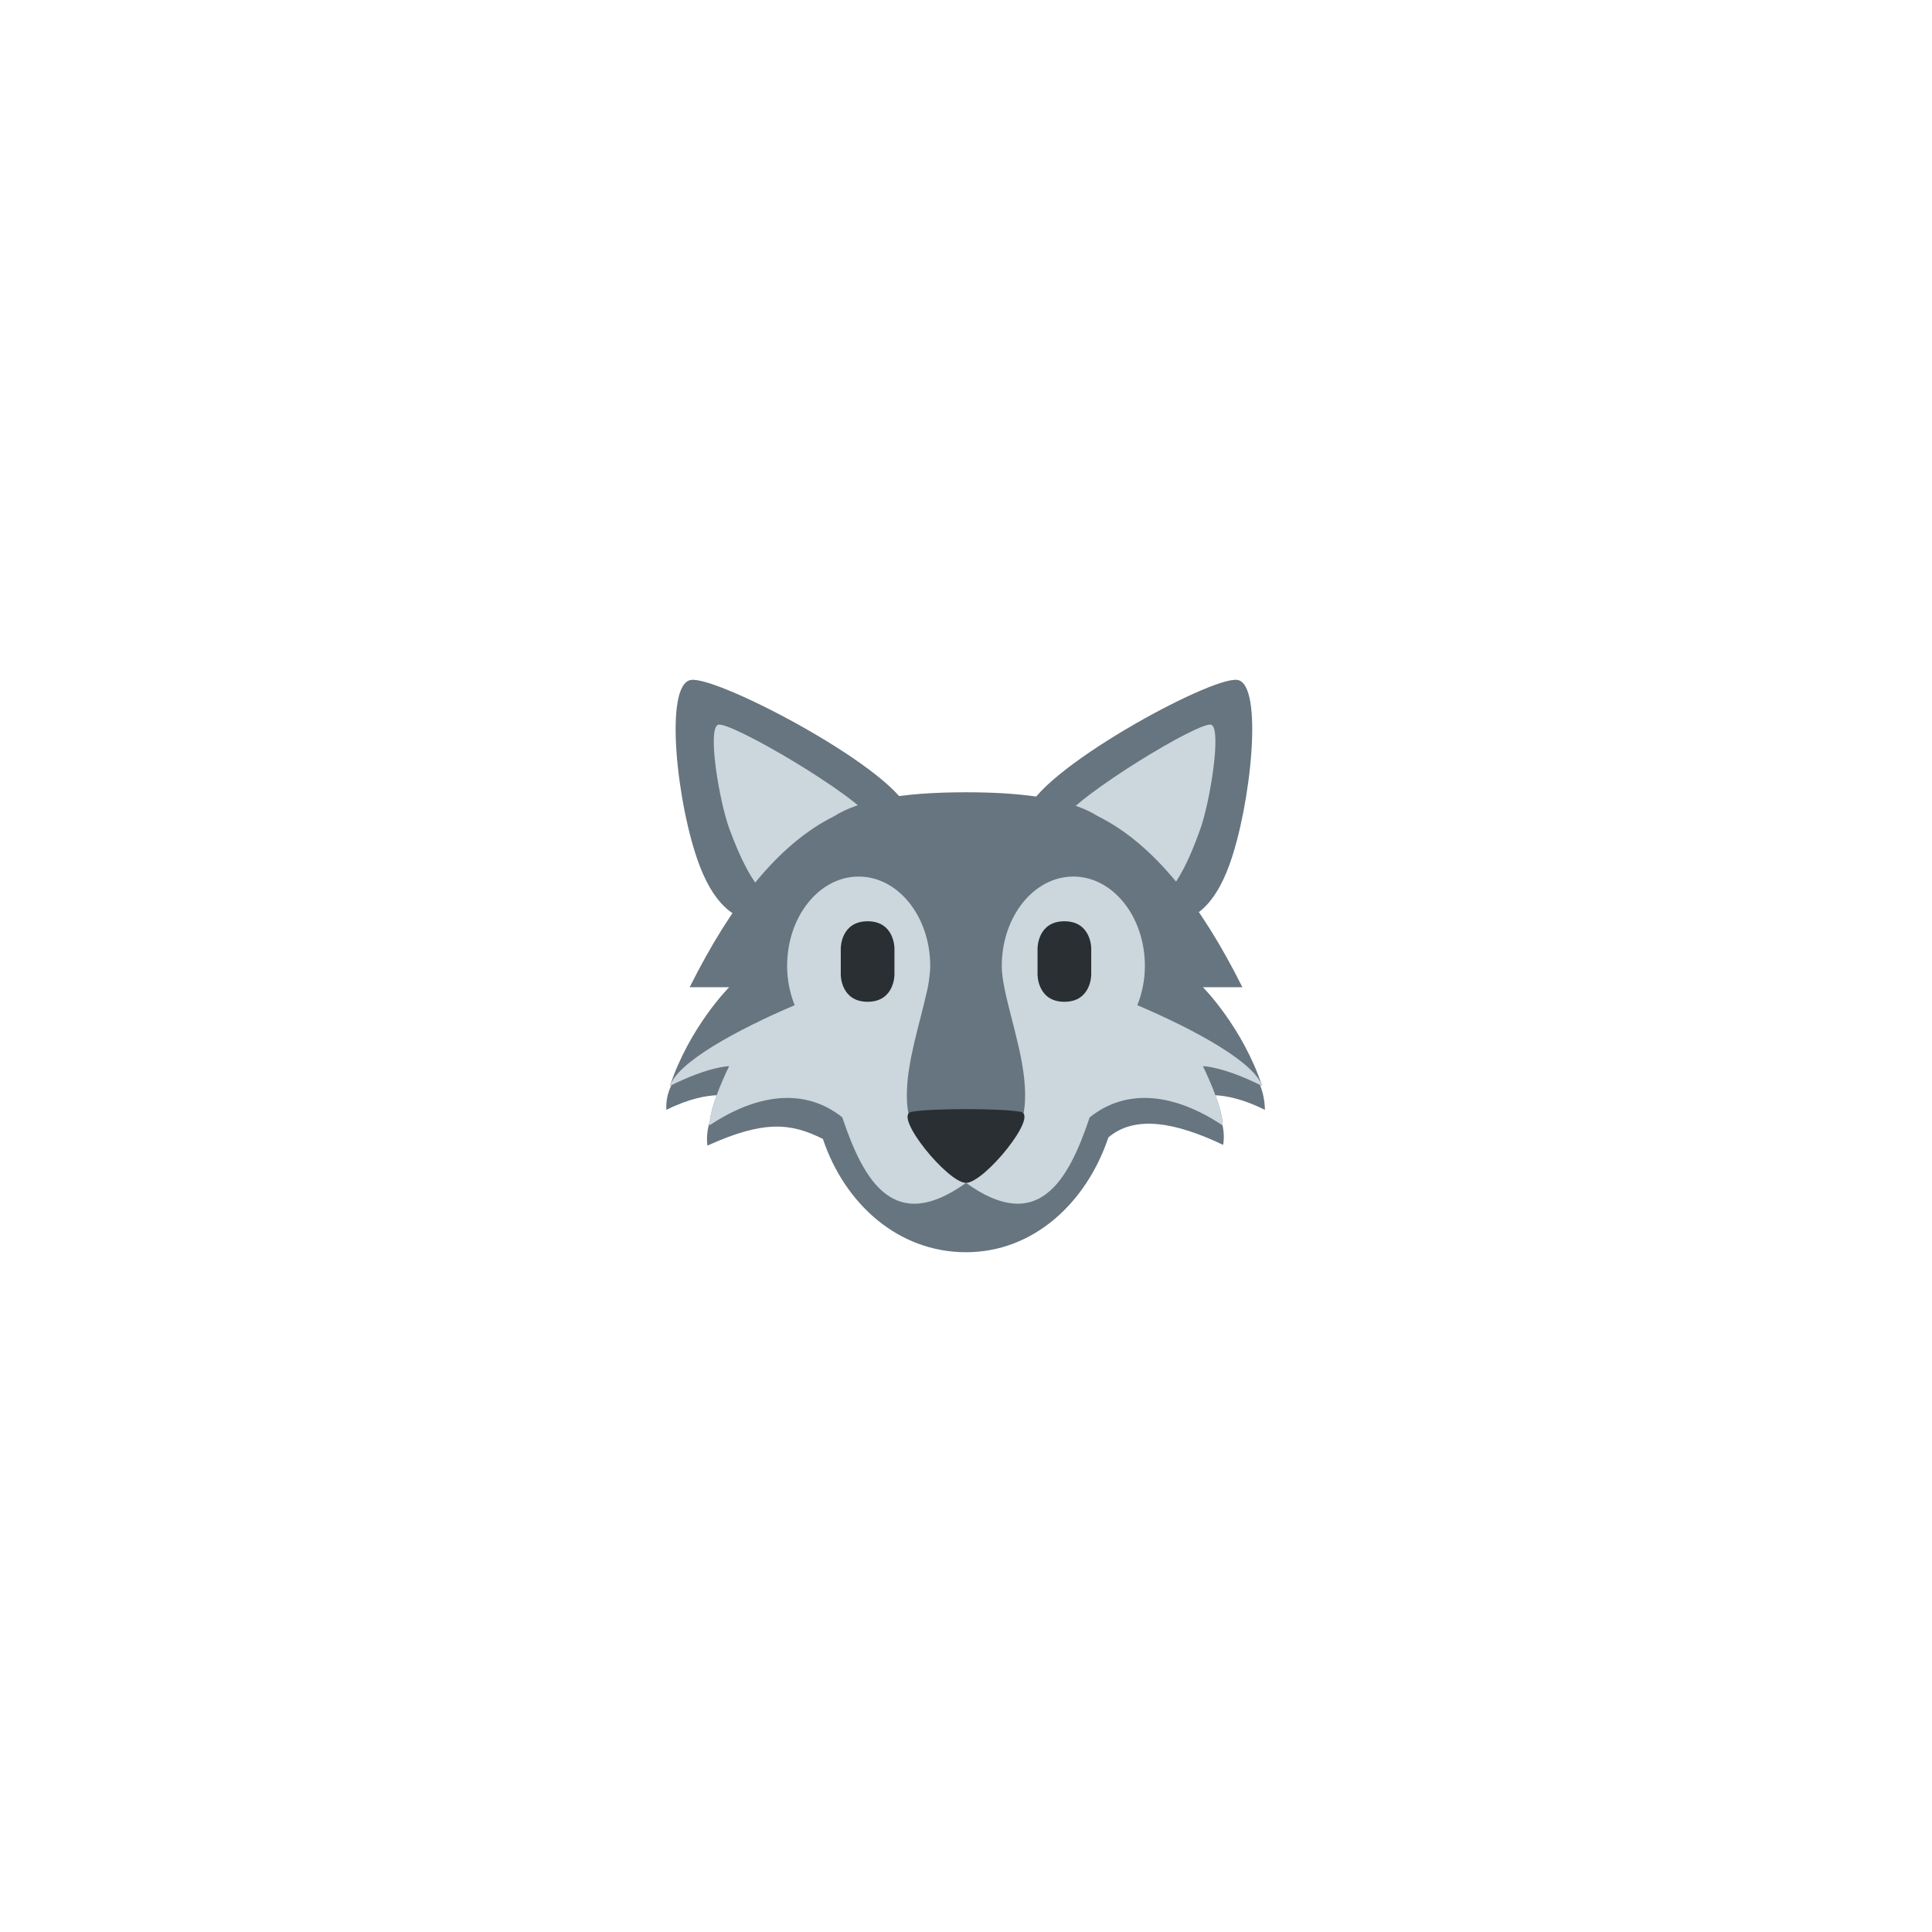
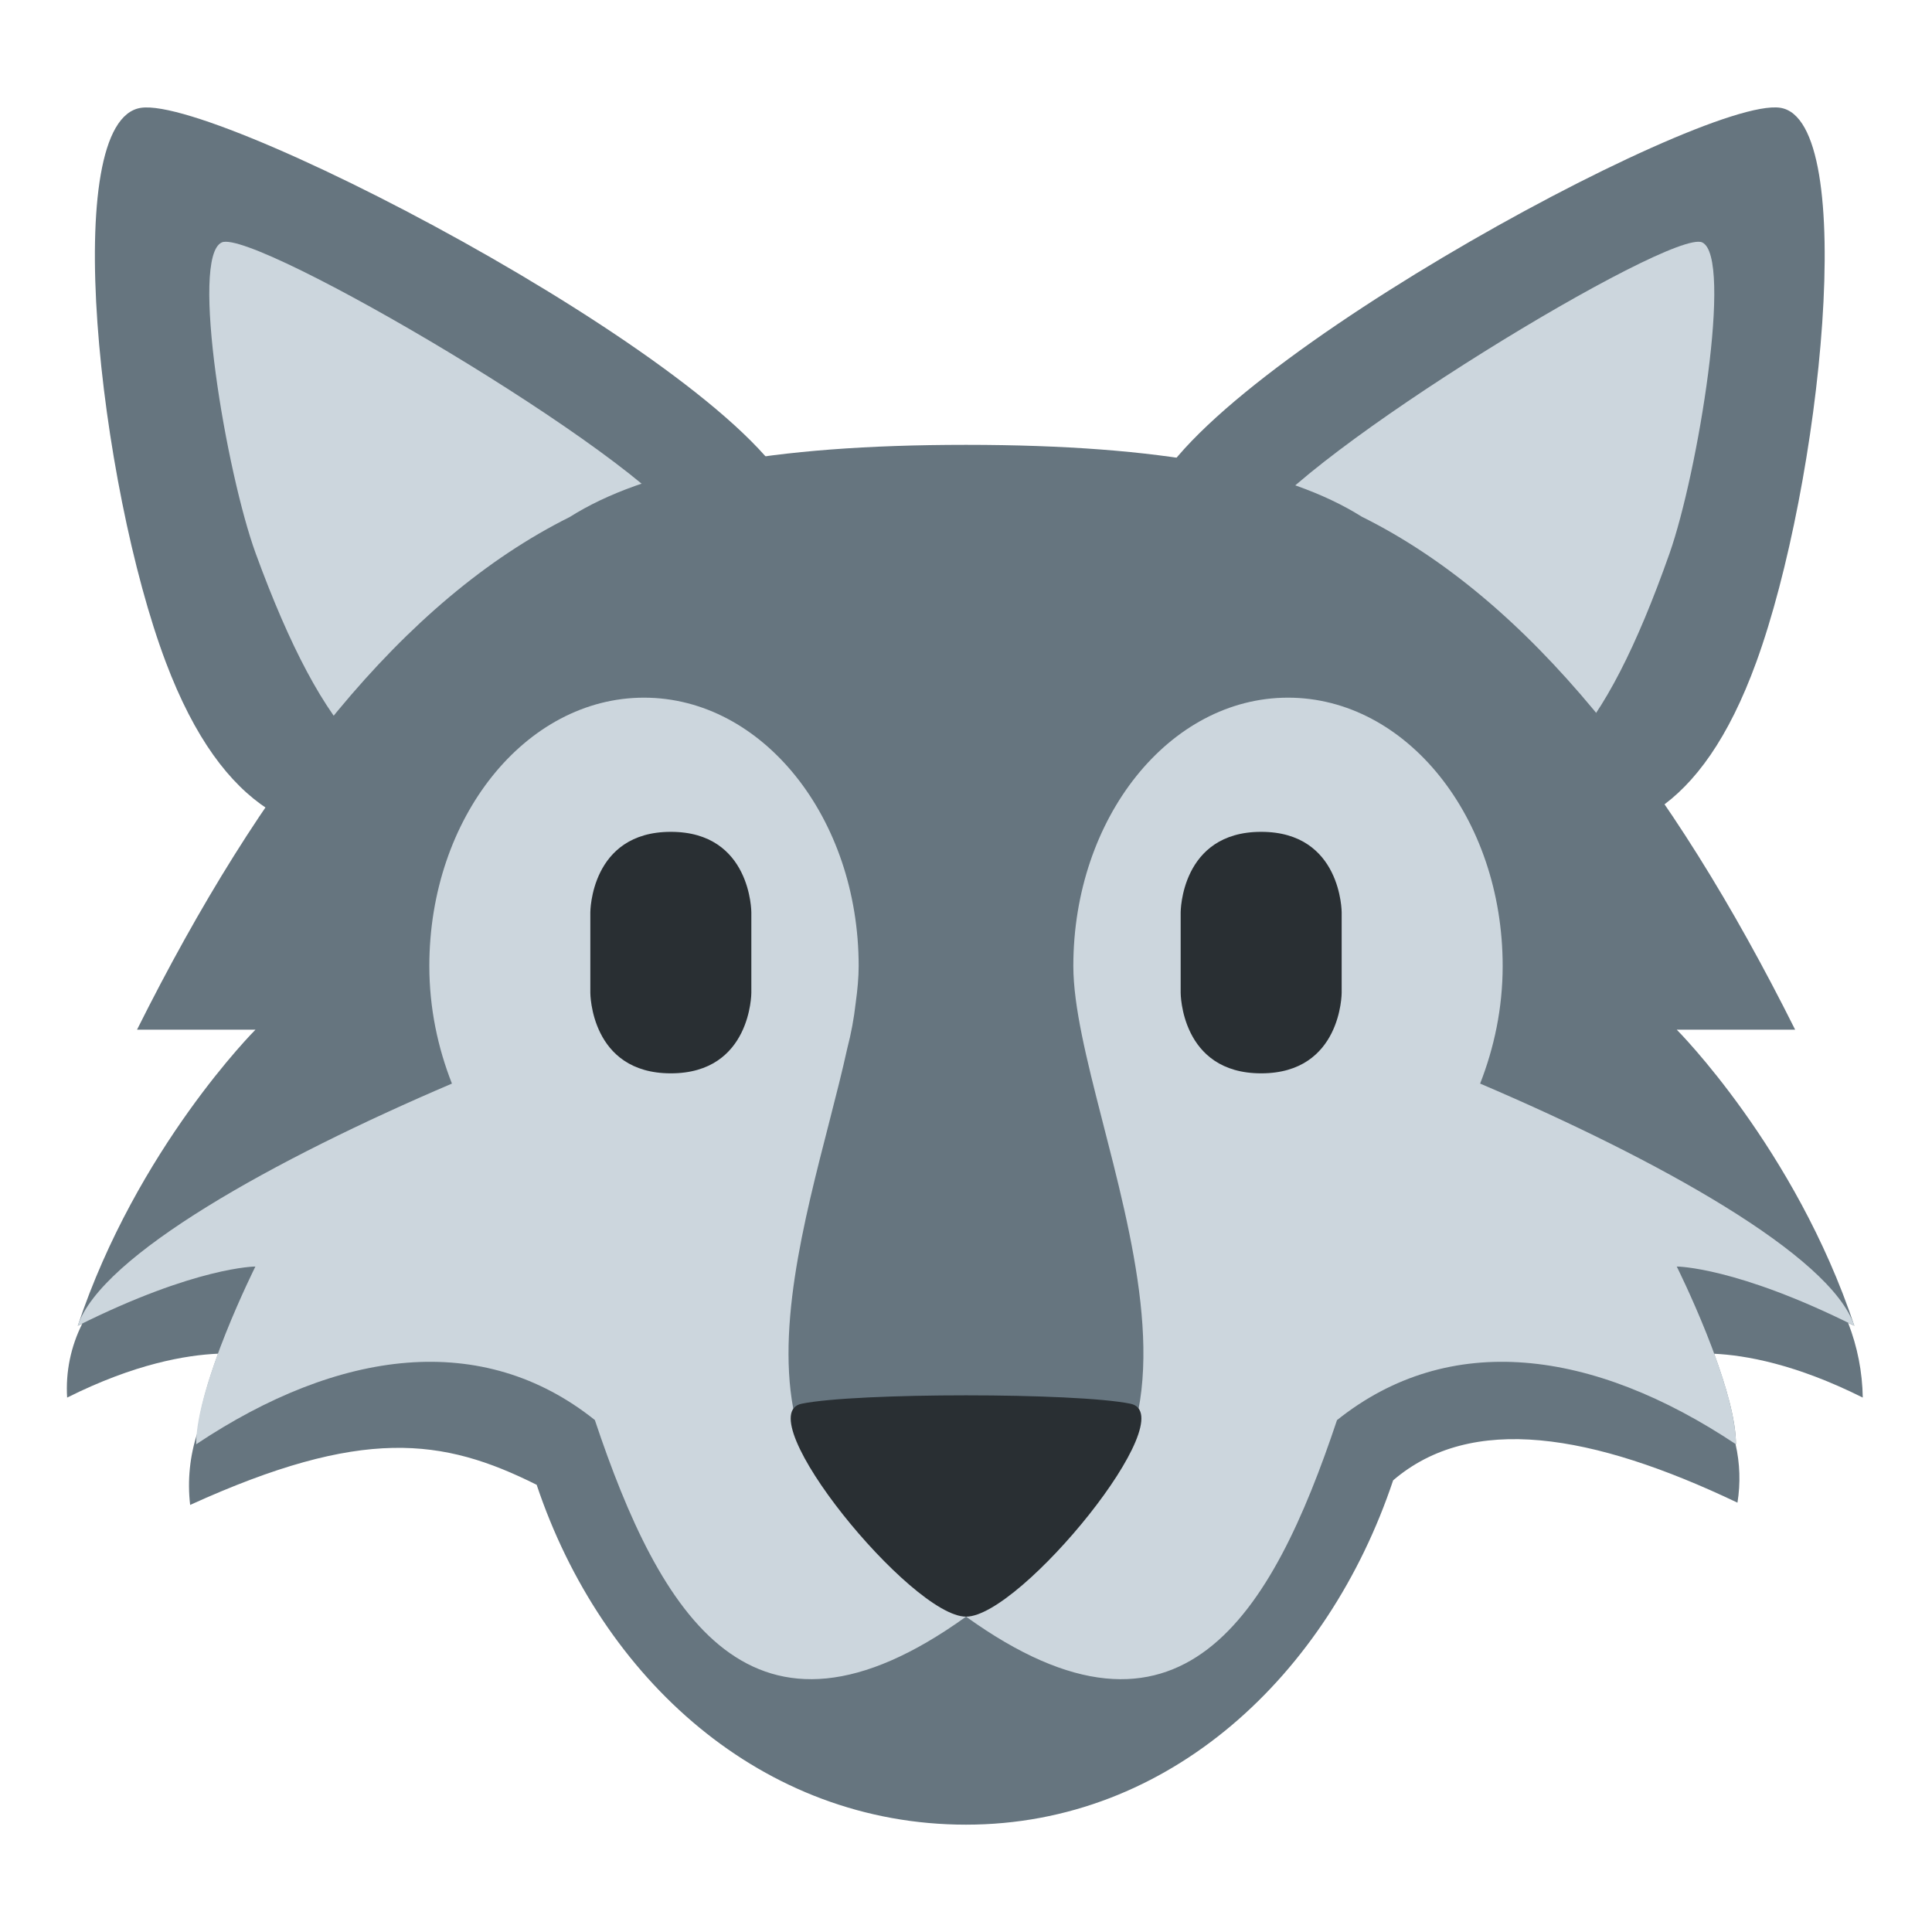
- <svg xmlns="http://www.w3.org/2000/svg" width="64px" height="64px" viewBox="-36 -36 108.00 108.00" aria-hidden="true" role="img" class="iconify iconify--twemoji" preserveAspectRatio="xMidYMid meet" fill="#000000">
+ <svg xmlns="http://www.w3.org/2000/svg" width="64px" height="64px" viewBox="0 0 36 36" aria-hidden="true" role="img" class="iconify iconify--twemoji" preserveAspectRatio="xMidYMid meet" fill="#000000">
  <g id="SVGRepo_bgCarrier" stroke-width="0" />
  <g id="SVGRepo_tracerCarrier" stroke-linecap="round" stroke-linejoin="round" />
  <g id="SVGRepo_iconCarrier">
    <path fill="#66757F" d="M14.858 9.497c.475 2.326-.182 4.236-2.921 4.638c-2.741.403-6.7 3.898-8.848-1.798C1.844 9.038 1.092 2.234 2.628 2.009c1.537-.226 11.756 5.162 12.23 7.488z" />
    <path fill="#CCD6DD" d="M12.784 9.851c.865 1.392-2.205 3.833-3.844 4.568c-1.639.736-2.915-.66-4.173-4.1c-.55-1.503-1.234-5.532-.634-5.802c.599-.268 7.785 3.942 8.651 5.334z" />
    <path fill="#66757F" d="M21.372 9.497c-.458 2.326.176 4.236 2.818 4.638c2.644.403 6.464 3.898 8.536-1.798c1.201-3.3 1.927-10.103.445-10.329c-1.483-.225-11.342 5.163-11.799 7.489z" />
    <path fill="#CCD6DD" d="M23.373 9.851c-.835 1.392 2.127 3.833 3.708 4.568c1.581.736 2.812-.66 4.026-4.1c.531-1.503 1.19-5.532.611-5.802c-.577-.268-7.509 3.942-8.345 5.334z" />
    <path fill="#66757F" d="M32.347 26.912c0-.454-.188-1.091-.407-1.687c.585.028 1.519.191 2.77.817a4.003 4.003 0 0 0-.273-1.393c.041.02.075.034.116.055c-1.104-3.31-3.309-5.517-3.309-5.517h2.206c-2.331-4.663-4.965-8.015-8.075-9.559c-1.39-.873-3.688-1.338-7.373-1.339h-.003c-3.696 0-5.996.468-7.385 1.346c-3.104 1.547-5.734 4.896-8.061 9.552H4.76s-2.207 2.206-3.311 5.517l.084-.039a2.685 2.685 0 0 0-.282 1.377c1.263-.632 2.217-.792 2.813-.818c-.189.513-.343 1.044-.386 1.475a3.146 3.146 0 0 0-.135 1.343c3.207-1.458 4.707-1.25 6.457-.375C11.213 31.29 14.206 34 18.001 34c3.793 0 6.746-2.794 7.958-6.416c1.458-1.25 3.708-.875 6.416.416a2.844 2.844 0 0 0-.036-1.093l.008.005z" />
    <path fill="#CCD6DD" d="M34.553 24.704c-.437-1.313-3.665-3.101-6.973-4.513c.26-.664.42-1.401.42-2.191c0-2.761-1.791-5-4-5s-4 2.239-4 5c0 3 4 10-2.001 11.118c-5.125-.955-2.954-6.201-2.212-9.58c.072-.276.125-.559.158-.853c.034-.245.055-.476.055-.685c0-2.761-1.791-5-4-5s-4 2.239-4 5c0 .79.16 1.527.421 2.191c-3.308 1.412-6.535 3.2-6.973 4.513C3.655 23.6 4.759 23.6 4.759 23.6s-1.104 2.208-1.104 3.312c2.67-1.78 5.339-2.122 7.429-.452C12.297 30.083 14 33 18.001 30.124c3.999 2.876 5.7-.04 6.912-3.662c2.092-1.673 4.763-1.33 7.434.45c0-1.104-1.103-3.312-1.103-3.312s1.103.001 3.309 1.104z" />
    <path fill="#292F33" d="M11 17s0-1.5 1.5-1.5S14 17 14 17v1.5s0 1.5-1.5 1.5s-1.5-1.5-1.5-1.5V17zm11 0s0-1.5 1.5-1.5S25 17 25 17v1.5s0 1.5-1.5 1.5s-1.5-1.5-1.5-1.5V17zm-7.061 9.156c-1.021.208 2.041 3.968 3.062 3.968c1.02 0 4.082-3.76 3.062-3.968s-5.103-.208-6.124 0z" />
  </g>
</svg>
